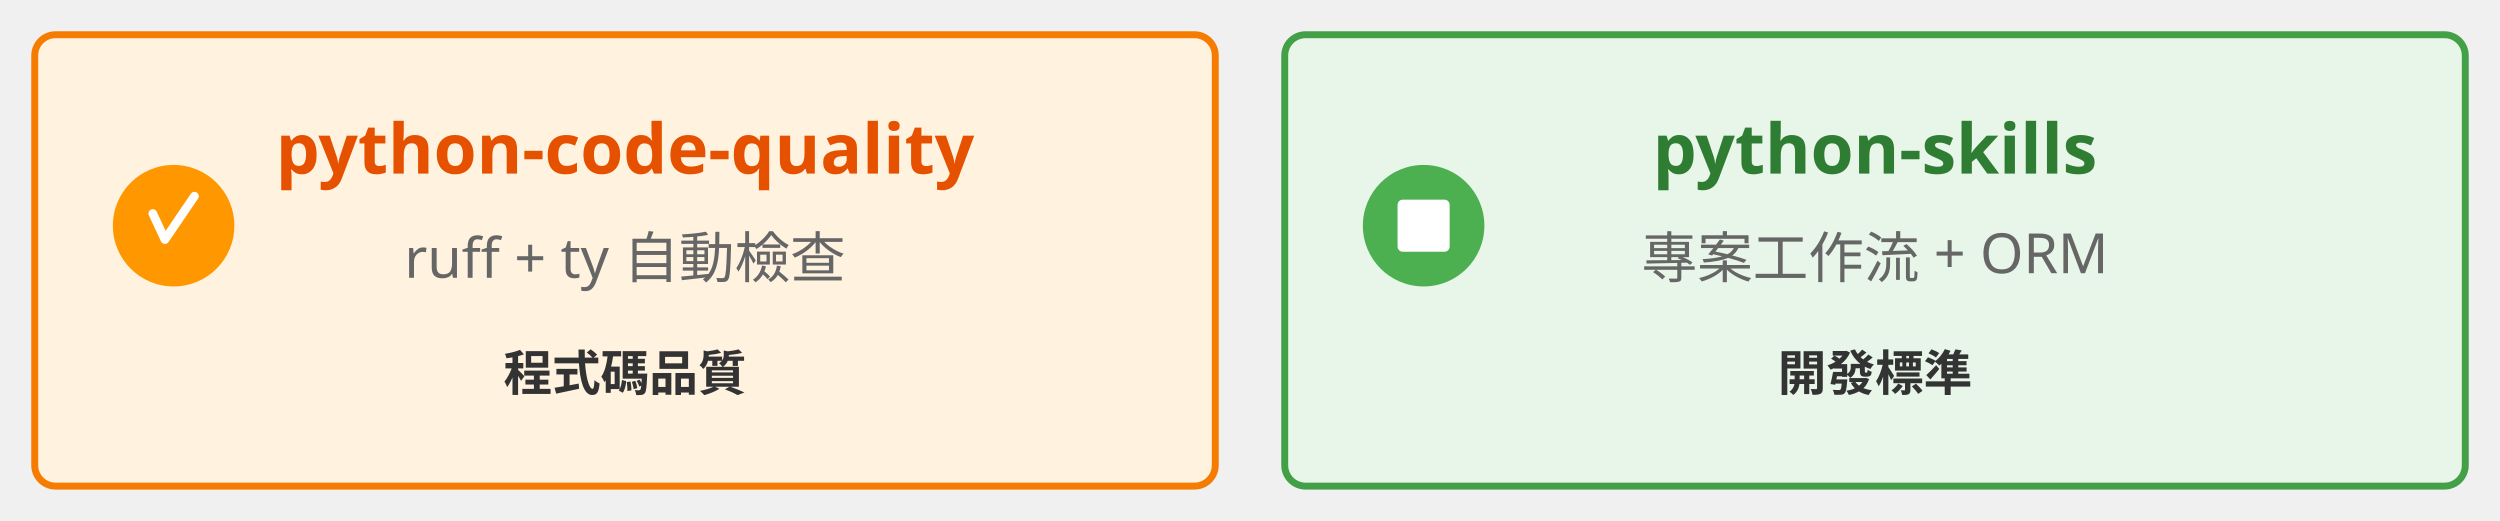
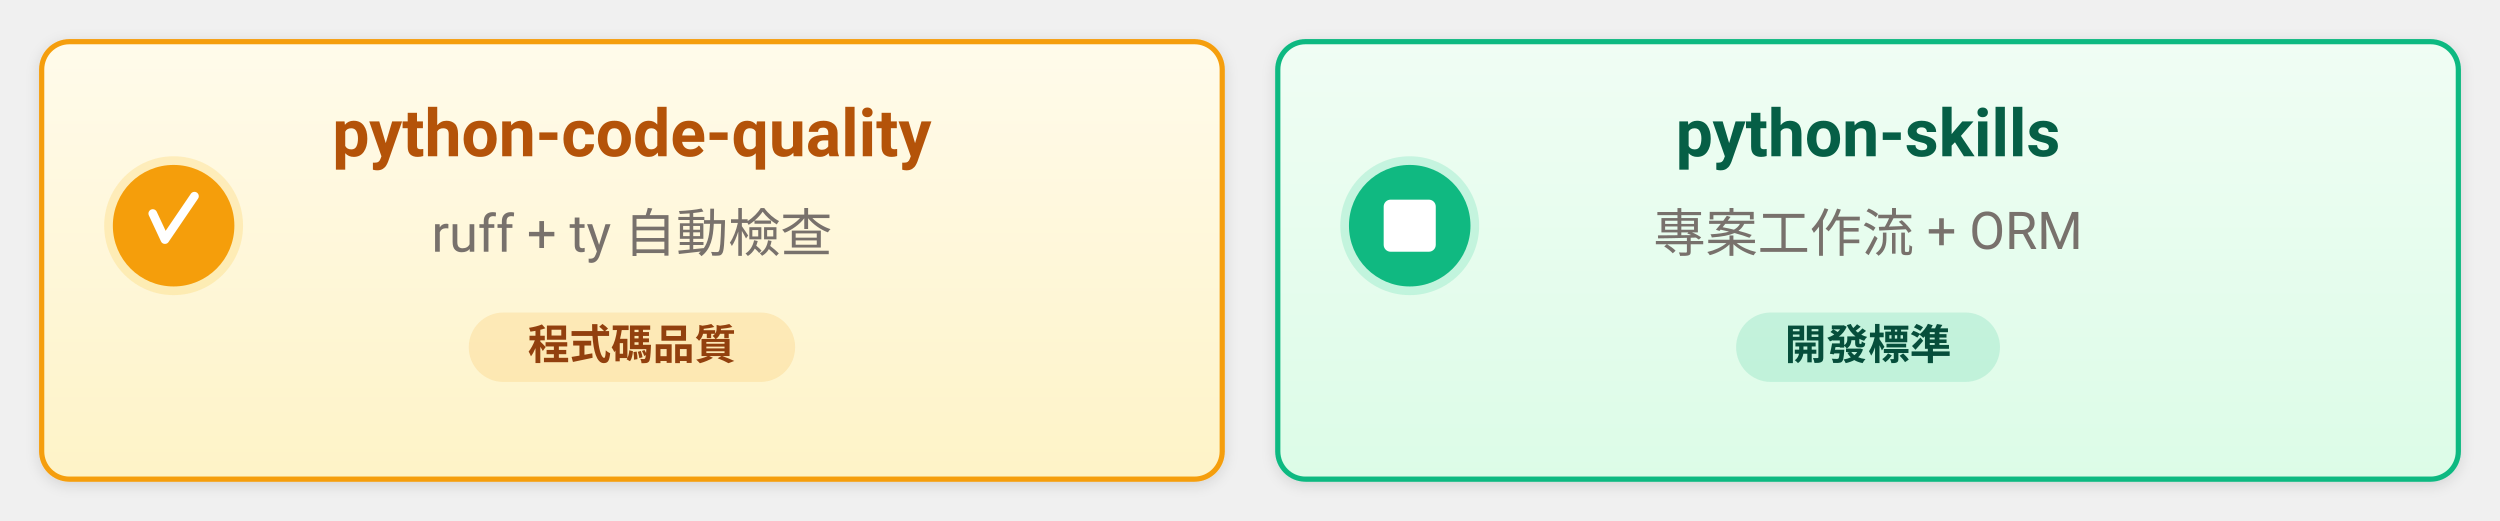
<svg xmlns="http://www.w3.org/2000/svg" viewBox="0 0 1440 300" width="1440" height="300">
+   <defs>
+     <filter id="shadow-sm">
+       <feDropShadow dx="0" dy="2" stdDeviation="4" flood-opacity="0.12" />
+     </filter>
+     <linearGradient id="quality-bg" x1="0%" y1="0%" x2="0%" y2="100%">
+       <stop offset="0%" style="stop-color:#fffbeb;stop-opacity:1" />
+       <stop offset="100%" style="stop-color:#fef3c7;stop-opacity:1" />
+     </linearGradient>
+     <linearGradient id="skills-bg" x1="0%" y1="0%" x2="0%" y2="100%">
+       <stop offset="0%" style="stop-color:#f0fdf4;stop-opacity:1" />
+       <stop offset="100%" style="stop-color:#dcfce7;stop-opacity:1" />
+     </linearGradient>
+   </defs>
  <g id="main">
-     <rect x="20" y="20" width="680" height="260" rx="12" fill="#fff3e0" stroke="#f57c00" stroke-width="4" />
-     <text x="360" y="100" text-anchor="middle" font-size="40" font-weight="bold" fill="#e65100" font-family="ui-sans-serif, system-ui, sans-serif">
+     <rect x="24" y="24" width="680" height="252" rx="16" fill="url(#quality-bg)" stroke="#f59e0b" stroke-width="3" filter="url(#shadow-sm)" />
+     <circle cx="100" cy="130" r="40" fill="#fbbf24" opacity="0.2" />
+     <circle cx="100" cy="130" r="35" fill="#f59e0b" />
+     <path d="M 88 123 L 95 138 L 112 113" stroke="white" stroke-width="5" fill="none" stroke-linecap="round" stroke-linejoin="round" />
+     <text x="364" y="90" text-anchor="middle" font-size="38" font-weight="700" fill="#b45309" font-family="ui-sans-serif, system-ui, -apple-system, 'Segoe UI', Roboto, sans-serif">
      python-code-quality
    </text>
-     <text x="360" y="160" text-anchor="middle" font-size="32" fill="#666" font-family="ui-sans-serif, system-ui, sans-serif">
+     <text x="364" y="145" text-anchor="middle" font-size="30" fill="#78716c" font-family="ui-sans-serif, system-ui, -apple-system, 'Segoe UI', Roboto, sans-serif">
      ruff + ty 自動檢查
    </text>
-     <circle cx="100" cy="130" r="35" fill="#ff9800" />
-     <path d="M 88 123 L 95 138 L 112 113" stroke="white" stroke-width="5" fill="none" stroke-linecap="round" stroke-linejoin="round" />
-     <text x="360" y="225" text-anchor="middle" font-size="28" font-weight="600" fill="#333" font-family="ui-sans-serif, system-ui, sans-serif">
+     <rect x="270" y="180" width="188" height="40" rx="20" fill="#f59e0b" opacity="0.15" />
+     <text x="364" y="207" text-anchor="middle" font-size="24" font-weight="600" fill="#92400e" font-family="ui-sans-serif, system-ui, -apple-system, 'Segoe UI', Roboto, sans-serif">
      程式碼品質
    </text>
-     <rect x="740" y="20" width="680" height="260" rx="12" fill="#e8f5e9" stroke="#43a047" stroke-width="4" />
-     <text x="1080" y="100" text-anchor="middle" font-size="40" font-weight="bold" fill="#2e7d32" font-family="ui-sans-serif, system-ui, sans-serif">
+     <rect x="736" y="24" width="680" height="252" rx="16" fill="url(#skills-bg)" stroke="#10b981" stroke-width="3" filter="url(#shadow-sm)" />
+     <circle cx="812" cy="130" r="40" fill="#34d399" opacity="0.2" />
+     <circle cx="812" cy="130" r="35" fill="#10b981" />
+     <rect x="797" y="115" width="30" height="30" rx="4" fill="white" />
+     <text x="1076" y="90" text-anchor="middle" font-size="38" font-weight="700" fill="#065f46" font-family="ui-sans-serif, system-ui, -apple-system, 'Segoe UI', Roboto, sans-serif">
      python-skills
    </text>
-     <text x="1080" y="160" text-anchor="middle" font-size="32" fill="#666" font-family="ui-sans-serif, system-ui, sans-serif">
+     <text x="1076" y="145" text-anchor="middle" font-size="30" fill="#78716c" font-family="ui-sans-serif, system-ui, -apple-system, 'Segoe UI', Roboto, sans-serif">
      專案工作流 + ORM
    </text>
-     <circle cx="820" cy="130" r="35" fill="#4caf50" />
-     <rect x="805" y="115" width="30" height="30" rx="3" fill="white" />
-     <text x="1080" y="225" text-anchor="middle" font-size="28" font-weight="600" fill="#333" font-family="ui-sans-serif, system-ui, sans-serif">
+     <rect x="1000" y="180" width="152" height="40" rx="20" fill="#10b981" opacity="0.15" />
+     <text x="1076" y="207" text-anchor="middle" font-size="24" font-weight="600" fill="#064e3b" font-family="ui-sans-serif, system-ui, -apple-system, 'Segoe UI', Roboto, sans-serif">
      開發標準
    </text>
  </g>
</svg>
